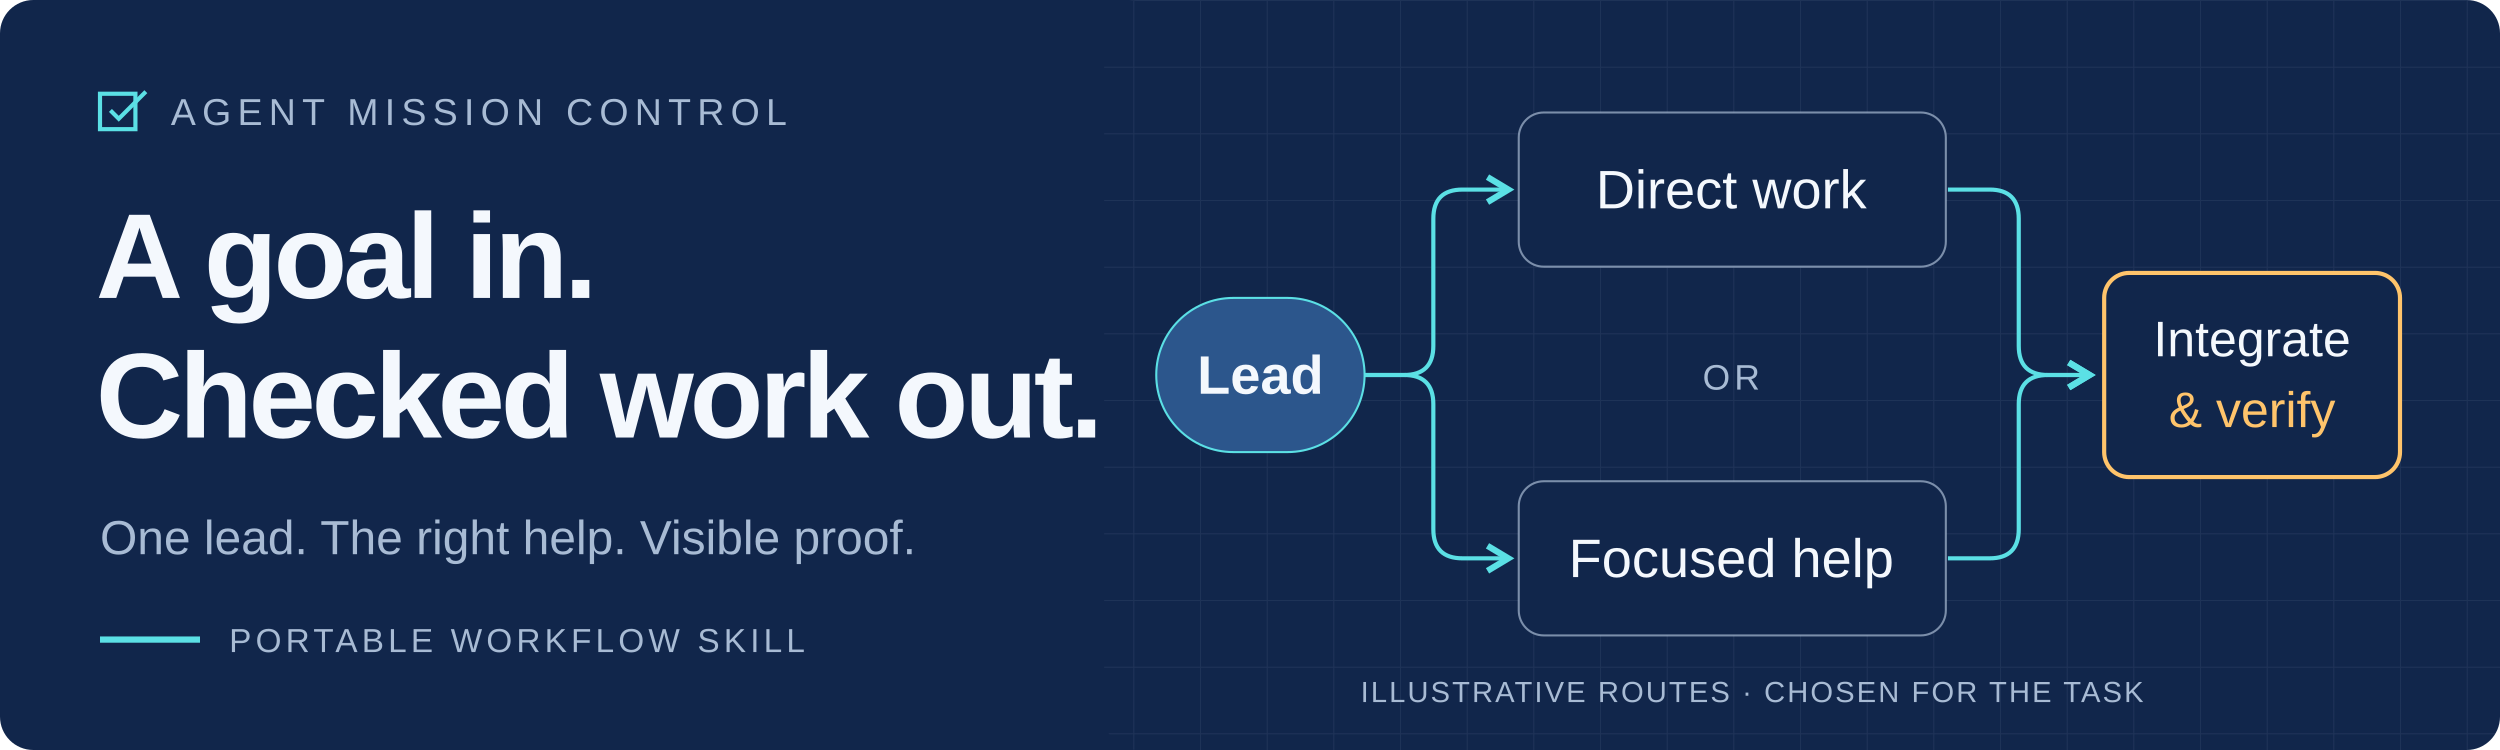
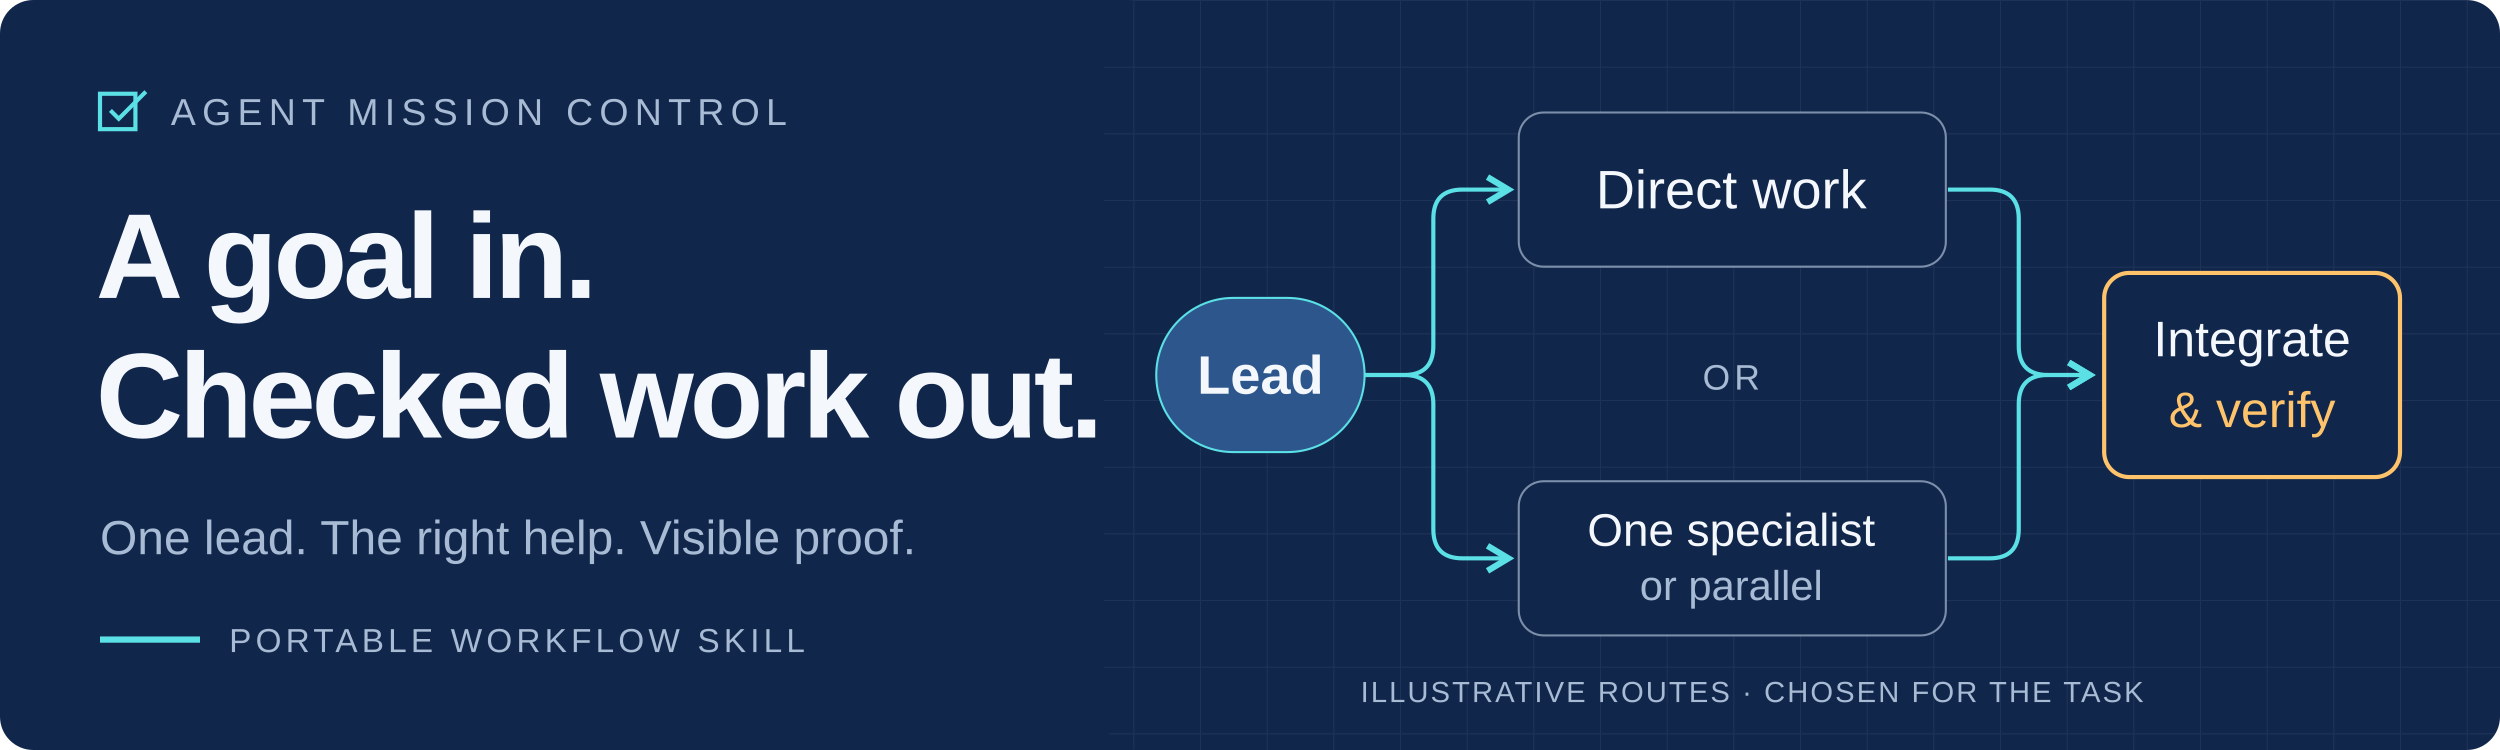
<svg xmlns="http://www.w3.org/2000/svg" viewBox="0 0 1200 360" role="img" aria-labelledby="title desc">
  <defs>
    <pattern id="grid" width="32" height="32" patternUnits="userSpaceOnUse">
      <path d="M32 0H0V32" fill="none" stroke="#A8BBD4" stroke-opacity=".09" />
    </pattern>
    <marker id="arrow" markerWidth="8" markerHeight="8" refX="6" refY="4" orient="auto">
      <path d="m1 1 5 3-5 3" fill="none" stroke="#5BE0E5" stroke-width="1.5" />
    </marker>
  </defs>
  <rect width="1200" height="360" rx="16" fill="#11264B" />
  <rect x="530" width="670" height="360" rx="16" fill="url(#grid)" />
  <g font-family="Segoe UI,Arial,sans-serif">
    <path d="M48 45h17v17H48z" fill="none" stroke="#5BE0E5" stroke-width="2" />
    <path d="m53 53 4 4 13-13" fill="none" stroke="#5BE0E5" stroke-width="2" />
    <text x="82" y="60" font-size="18" letter-spacing="3" fill="#A8BBD4">AGENT MISSION CONTROL</text>
    <text x="46" y="143" font-size="58" font-weight="700" letter-spacing="-2" fill="#F4F8FD">A goal in.</text>
    <text x="46" y="210" font-size="58" font-weight="700" letter-spacing="-2" fill="#F4F8FD">Checked work out.</text>
    <text x="48" y="266" font-size="23" fill="#A8BBD4">One lead. The right help. Visible proof.</text>
    <path d="M48 307h48" stroke="#5BE0E5" stroke-width="3" />
    <text x="110" y="313" font-size="16" letter-spacing="2" fill="#A8BBD4">PORTABLE WORKFLOW SKILL</text>
    <g fill="none" stroke="#5BE0E5" stroke-width="2" marker-end="url(#arrow)">
      <path d="M654 180h20q14 0 14-14v-61q0-14 14-14h22" />
      <path d="M654 180h20q14 0 14 14v60q0 14 14 14h22" />
      <path d="M935 91h20q14 0 14 14v61q0 14 14 14h20" />
      <path d="M935 268h20q14 0 14-14v-60q0-14 14-14h20" />
    </g>
    <rect x="555" y="143" width="100" height="74" rx="37" fill="#2C568C" stroke="#5BE0E5" />
    <text x="605" y="189" text-anchor="middle" font-size="26" font-weight="600" fill="#F4F8FD">Lead</text>
    <rect x="729" y="54" width="205" height="74" rx="12" fill="#11264B" stroke="#A8BBD4" stroke-opacity=".7" />
    <text x="831" y="100" text-anchor="middle" font-size="26" fill="#F4F8FD">Direct work</text>
    <text x="831" y="187" text-anchor="middle" font-size="17" fill="#A8BBD4" letter-spacing="2">OR</text>
    <rect x="729" y="231" width="205" height="74" rx="12" fill="#11264B" stroke="#A8BBD4" stroke-opacity=".7" />
-     <text x="831" y="277" text-anchor="middle" font-size="26" fill="#F4F8FD">Focused help</text>
+     <text x="831" y="262" text-anchor="middle" font-size="22" fill="#F4F8FD">One specialist</text>
+     <text x="831" y="288" text-anchor="middle" font-size="20" fill="#A8BBD4">or parallel</text>
    <rect x="1010" y="131" width="142" height="98" rx="12" fill="#11264B" stroke="#FFC46B" stroke-width="2" />
    <text x="1081" y="171" text-anchor="middle" font-size="24" fill="#F4F8FD">Integrate</text>
    <text x="1081" y="205" text-anchor="middle" font-size="24" fill="#FFC46B">&amp; verify</text>
    <text x="841" y="337" text-anchor="middle" font-size="14" letter-spacing="1" fill="#A8BBD4">ILLUSTRATIVE ROUTES · CHOSEN FOR THE TASK</text>
  </g>
</svg>
